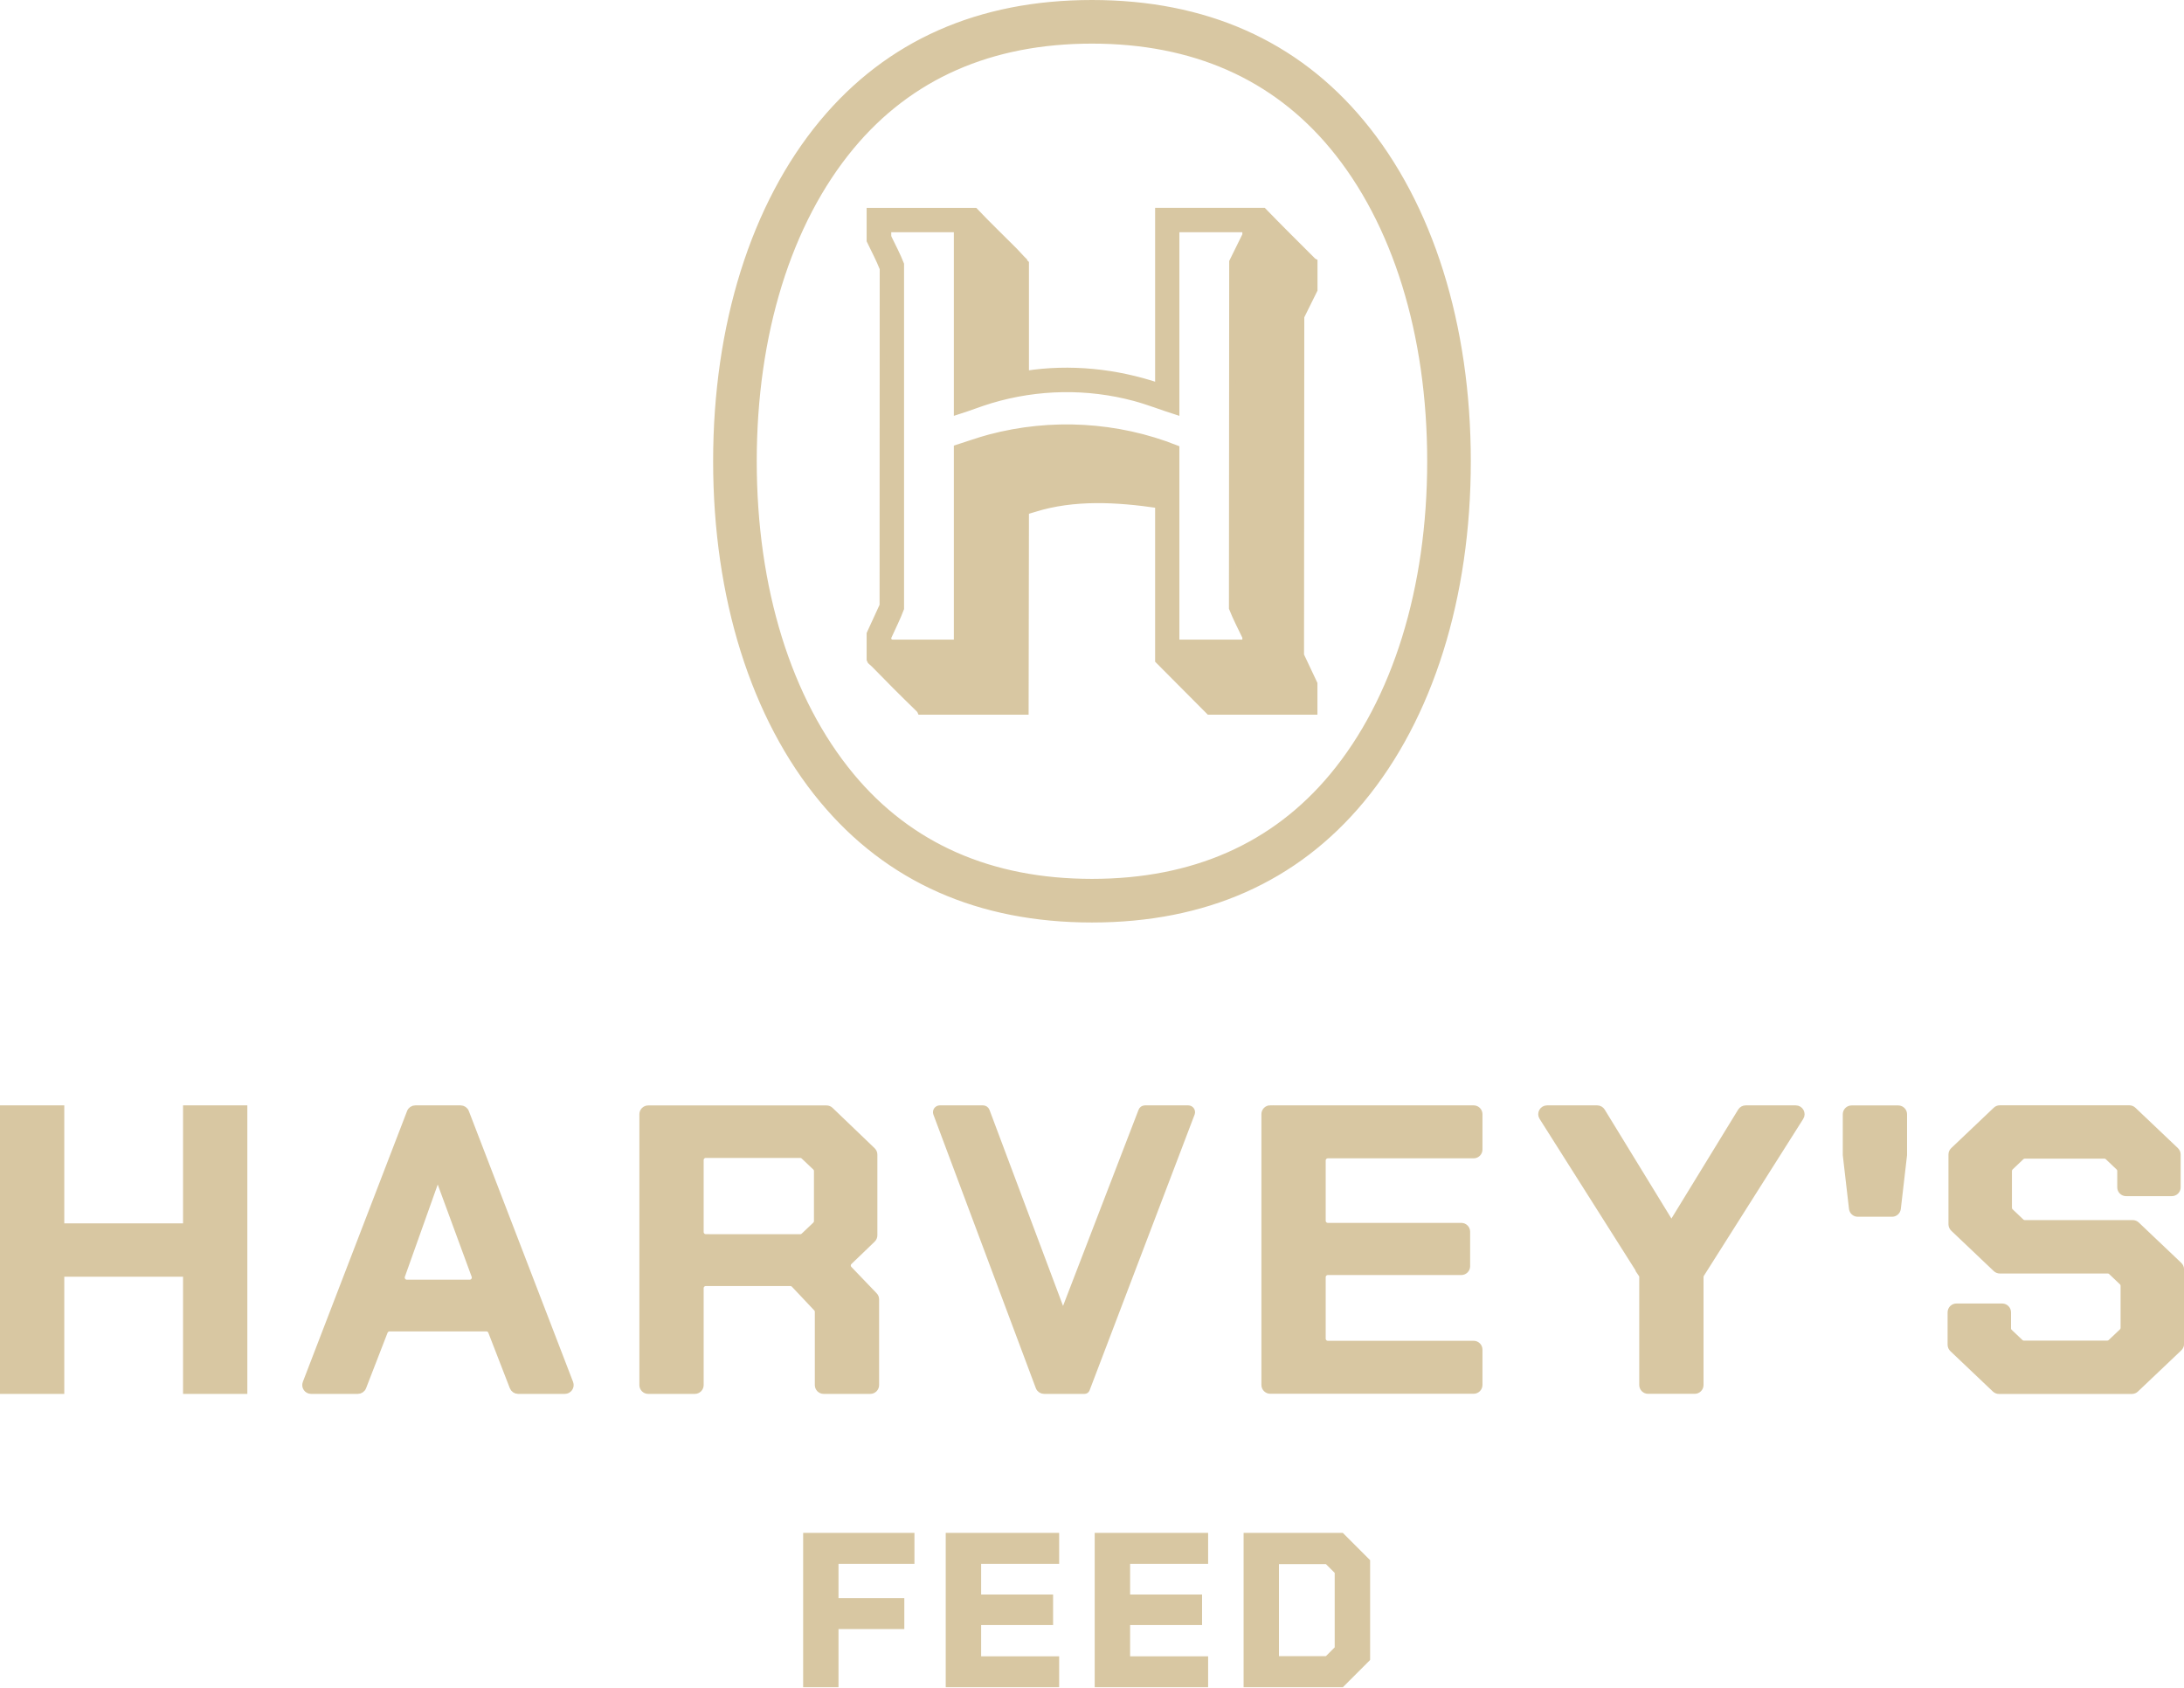
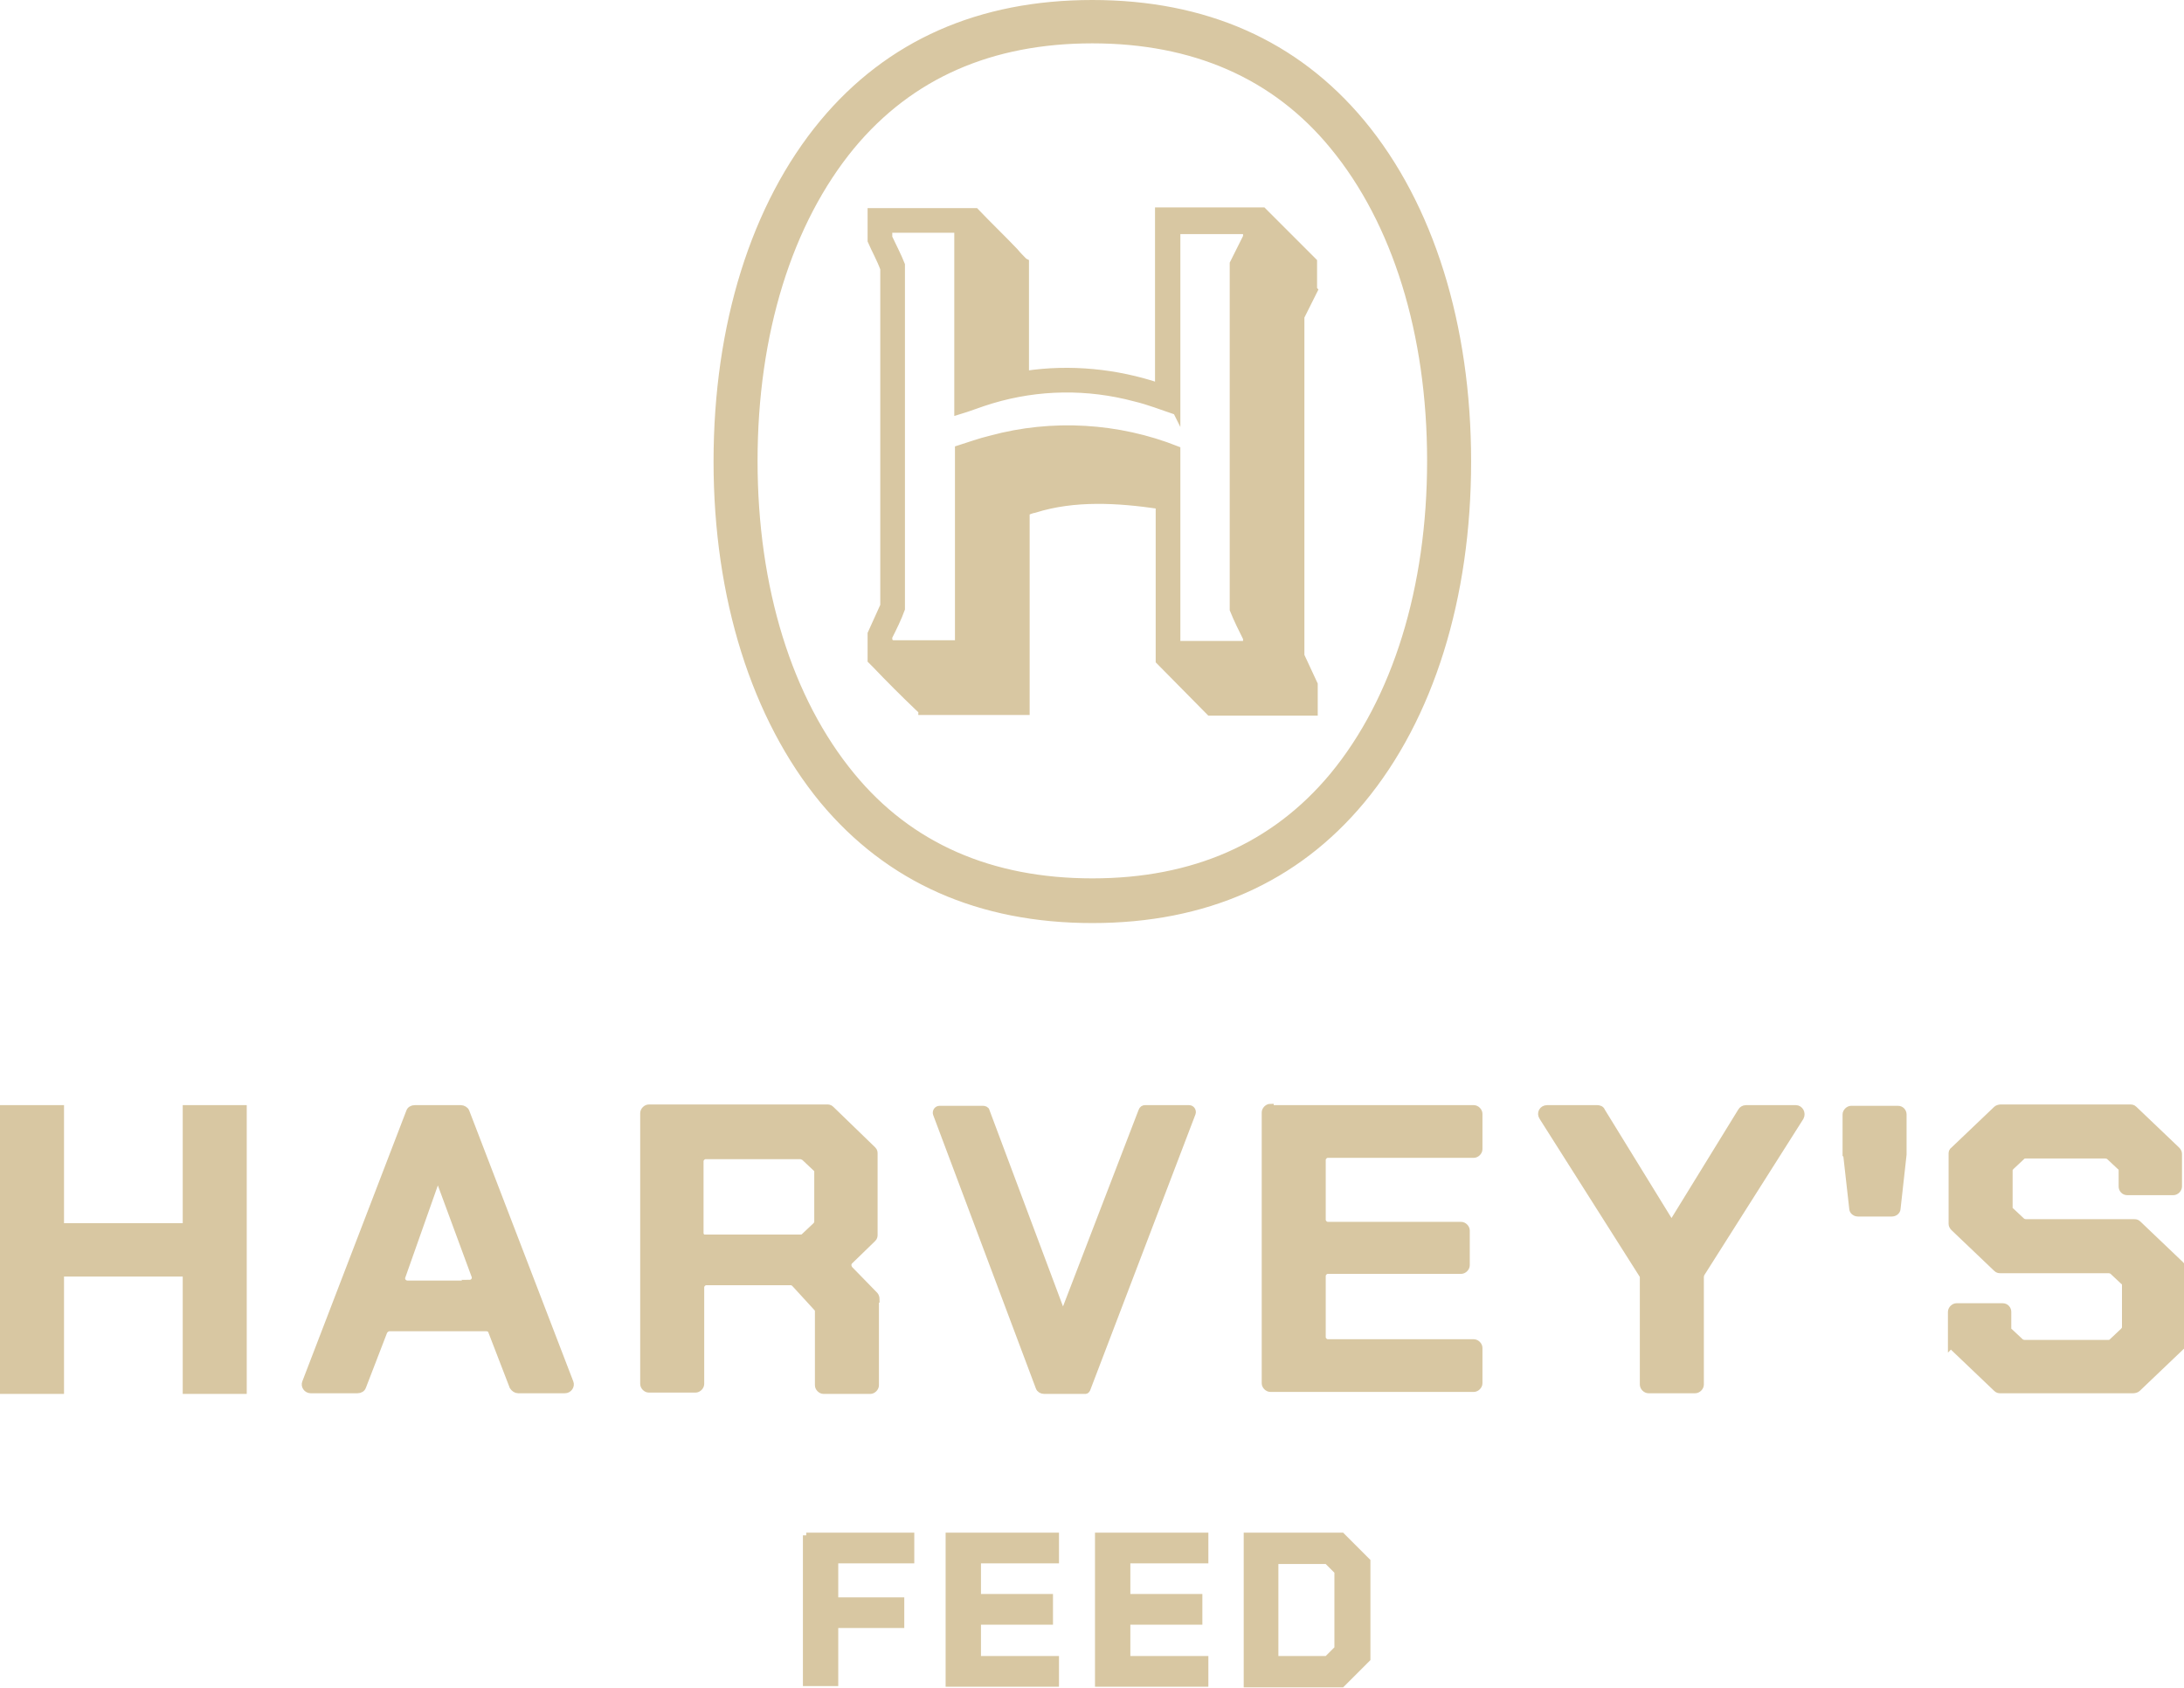
- <svg xmlns="http://www.w3.org/2000/svg" id="Layer_2" data-name="Layer 2" viewBox="0 0 327.51 252.99">
-   <defs>
-     <style>
-       .cls-1 {
-         fill: #d8c7a2;
-         stroke: #d8c7a2;
-         stroke-miterlimit: 10;
-       }
-     </style>
-   </defs>
-   <g id="Layer_1-2" data-name="Layer 1">
-     <path class="cls-1" d="M.5,166.24h8.64v17.69h18.81v-17.69h8.64v42.26h-8.64v-17.57H9.14v17.57H.5v-42.26ZM62.32,166.24h6.75c.34,0,.65.21.77.53l15.63,40.61c.21.54-.19,1.12-.77,1.12h-7.01c-.34,0-.64-.21-.77-.53l-3.22-8.31c-.12-.32-.43-.53-.77-.53h-14.51c-.34,0-.64.21-.77.53l-3.22,8.31c-.12.32-.43.53-.77.53h-7.01c-.58,0-.98-.58-.77-1.12l15.63-40.61c.12-.32.43-.53.77-.53ZM70.43,192.38c.57,0,.97-.57.77-1.11l-5.5-14.95h-.13l-5.33,14.96c-.19.54.21,1.1.78,1.1h9.41ZM131.33,194.83v12.85c0,.45-.37.82-.82.82h-7c-.45,0-.82-.37-.82-.82v-10.98c0-.21-.08-.41-.22-.56l-3.35-3.55c-.16-.16-.37-.26-.6-.26h-12.68c-.45,0-.82.37-.82.82v14.53c0,.45-.37.82-.82.82h-7c-.45,0-.82-.37-.82-.82v-40.61c0-.45.37-.82.82-.82h26.74c.21,0,.42.08.57.23l6.31,6.05c.16.16.25.37.25.59v12.1c0,.22-.09.44-.25.59l-3.48,3.35c-.33.31-.34.83-.02,1.16l3.78,3.94c.15.15.23.36.23.57ZM105.84,185.56h14.16c.21,0,.41-.08.57-.23l1.73-1.64c.16-.16.26-.37.26-.6v-7.5c0-.23-.09-.44-.26-.6l-1.73-1.64c-.15-.15-.36-.23-.57-.23h-14.16c-.45,0-.82.37-.82.82v10.79c0,.45.37.82.82.82ZM178.19,166.24h-6.5c-.22,0-.42.14-.49.35l-11.51,29.89c-.1.26-.47.26-.56,0l-11.22-29.9c-.08-.2-.27-.34-.49-.34h-6.49c-.36,0-.62.36-.49.71l15.36,41.02c.12.32.43.53.77.53h6.07c.12,0,.24-.08.28-.19l15.76-41.38c.12-.34-.14-.69-.49-.69ZM190.48,166.24h30.51c.45,0,.82.37.82.82v5.3c0,.45-.37.82-.82.82h-21.87c-.45,0-.82.37-.82.82v9.04c0,.45.37.82.82.82h20.02c.45,0,.82.37.82.82v5.18c0,.45-.37.82-.82.82h-20.02c-.45,0-.82.37-.82.82v9.22c0,.45.37.82.82.82h21.87c.45,0,.82.37.82.82v5.3c0,.45-.37.82-.82.82h-30.51c-.45,0-.82-.37-.82-.82v-40.61c0-.45.37-.82.82-.82ZM246.2,191.03l-14.9-23.53c-.35-.55.05-1.26.7-1.26h7.51c.29,0,.55.15.7.39l10.37,16.93h.13l10.37-16.93c.15-.24.42-.39.7-.39h7.51c.65,0,1.04.72.7,1.26l-14.9,23.53c-.08.13-.13.28-.13.44v16.2c0,.45-.37.82-.82.82h-7c-.45,0-.82-.37-.82-.82v-16.2c0-.16-.04-.31-.13-.44ZM276.84,173.08v-6.01c0-.45.37-.82.82-.82h7c.45,0,.82.37.82.82v6.01s0,.06,0,.09l-.93,8.04c-.05.42-.4.73-.82.73h-5.14c-.42,0-.77-.31-.82-.73l-.93-8.04s0-.06,0-.09ZM292.56,201.63v-4.86c0-.45.37-.82.82-.82h6.87c.45,0,.82.37.82.82v2.39c0,.23.09.44.26.6l1.6,1.52c.15.15.36.23.57.23h12.5c.21,0,.41-.08.57-.23l1.67-1.58c.16-.16.26-.37.26-.6v-6.3c0-.23-.09-.44-.26-.6l-1.6-1.52c-.15-.15-.36-.23-.57-.23h-16.18c-.21,0-.41-.08-.57-.23l-6.37-6.05c-.16-.16-.26-.37-.26-.6v-10.46c0-.23.09-.44.26-.6l6.37-6.05c.15-.15.36-.23.57-.23h19.42c.21,0,.41.08.57.23l6.37,6.05c.16.16.26.37.26.6v4.92c0,.45-.37.82-.82.82h-6.87c-.45,0-.82-.37-.82-.82v-2.45c0-.23-.09-.44-.26-.6l-1.6-1.52c-.15-.15-.36-.23-.57-.23h-11.93c-.21,0-.41.08-.57.23l-1.6,1.52c-.16.16-.26.37-.26.6v5.51c0,.23.09.44.26.6l1.6,1.52c.15.15.36.23.57.23h16.18c.21,0,.41.08.57.23l6.37,6.05c.16.16.26.37.26.6v11.19c0,.23-.09.44-.26.6l-6.5,6.17c-.15.15-.36.23-.57.23h-19.93c-.21,0-.41-.08-.57-.23l-6.37-6.05c-.16-.16-.26-.37-.26-.6ZM163.75,6.04c15.21,0,27.36,5.35,36.13,15.91,9.44,11.37,14.64,28.13,14.64,47.21s-5.2,35.85-14.64,47.21c-8.77,10.56-20.92,15.91-36.13,15.91s-27.36-5.35-36.13-15.91c-9.44-11.37-14.64-28.13-14.64-47.21s5.2-35.85,14.64-47.21c8.77-10.56,20.92-15.91,36.13-15.91M163.75.5c-16.93,0-30.52,6.03-40.39,17.91-10.26,12.36-15.92,30.38-15.92,50.75s5.65,38.39,15.92,50.75c9.87,11.89,23.46,17.91,40.39,17.91s30.52-6.03,40.39-17.91c10.26-12.36,15.92-30.38,15.92-50.75s-5.65-38.39-15.92-50.75C194.28,6.53,180.69.5,163.75.5h0ZM197.06,43.48l-1.97,3.98-.04,50.79,2.01,4.26v4.15h-15.73s-7.61-7.65-7.61-7.65v-23.32s0,0,0,0c-6.21-.91-12.69-1.29-18.68.6-.25.08-.99.28-1.17.38-.03.02-.06.03-.07.07l-.05,29.92h-15.68c-.09-.21-.29-.4-.46-.56-2.2-2.13-4.37-4.31-6.5-6.5-.09-.09-.65-.56-.65-.62v-3.96s1.94-4.23,1.94-4.23l.02-50.53c-.56-1.43-1.3-2.8-1.96-4.19v-4.4h15.73c1.91,2.03,3.97,3.98,5.94,5.97.45.46.98,1.08,1.44,1.52.03.03.23.11.23.12v16.82c6.66-1.04,13.56-.32,19.92,1.82v-26.26s15.73,0,15.73,0c2.35,2.43,4.78,4.83,7.18,7.23.13.13.28.3.44.38v4.19ZM176.36,61.67s0,0,0,0c-2.08-.66-4.12-1.47-6.23-2.04-7.06-1.89-14.53-1.76-21.53.33-1.71.51-3.36,1.18-5.06,1.71v-27.28s-.07-.07-.07-.07h-10.32s0,.98,0,.98c0,.15.03.29.1.43.62,1.29,1.3,2.56,1.82,3.9v51.61c-.53,1.43-1.24,2.8-1.86,4.19-.04.09-.06.19-.06.28h0c0,.38.31.69.69.69h9.63s.07-.07.07-.07v-29.15c1.62-.51,3.22-1.1,4.87-1.54,9.22-2.45,19.1-1.9,27.95,1.61v29.15s10.44,0,10.44,0v-.89c-.68-1.44-1.43-2.85-2.01-4.33l.04-51.93,1.97-4v-.93s-10.44,0-10.44,0v27.35ZM120.94,230.34h15.69v3.64h-11.39v6.14h9.87v3.64h-9.87v8.73h-4.3v-22.14ZM142.32,230.34h16.01v3.64h-11.7v5.6h10.79v3.58h-10.79v5.69h11.7v3.64h-16.01v-22.14ZM164.66,230.34h16.01v3.64h-11.7v5.6h10.79v3.58h-10.79v5.69h11.7v3.64h-16.01v-22.14ZM186.99,230.34h14.17l3.8,3.8v14.55l-3.8,3.8h-14.17v-22.14ZM199.04,248.82l1.61-1.61v-11.58l-1.61-1.61h-7.75v14.8h7.75Z" />
+ <svg xmlns="http://www.w3.org/2000/svg" id="a" viewBox="0 0 327.5 253">
+   <g id="b">
+     <path d="M.5,166.2h8.6v17.7h18.8v-17.7h8.6v42.3h-8.6v-17.6H9.1v17.6H.5v-42.3ZM62.3,166.2h6.8c.3,0,.7.2.8.5l15.6,40.6c.2.5-.2,1.1-.8,1.1h-7c-.3,0-.6-.2-.8-.5l-3.2-8.3c-.1-.3-.4-.5-.8-.5h-14.5c-.3,0-.6.2-.8.5l-3.2,8.3c-.1.3-.4.5-.8.5h-7c-.6,0-1-.6-.8-1.1l15.6-40.6c.1-.3.4-.5.8-.5h0ZM70.4,192.4c.6,0,1-.6.8-1.1l-5.5-14.9h-.1l-5.3,15c-.2.5.2,1.1.8,1.1h9.4ZM131.3,194.8v12.9c0,.4-.4.8-.8.8h-7c-.4,0-.8-.4-.8-.8v-11c0-.2,0-.4-.2-.6l-3.3-3.6c-.2-.2-.4-.3-.6-.3h-12.7c-.4,0-.8.4-.8.8v14.5c0,.4-.4.8-.8.8h-7c-.4,0-.8-.4-.8-.8v-40.6c0-.4.4-.8.8-.8h26.7c.2,0,.4,0,.6.2l6.3,6.1c.2.2.2.4.2.6v12.1c0,.2,0,.4-.2.6l-3.5,3.4c-.3.3-.3.8,0,1.2l3.8,3.9c.1.1.2.4.2.6h0ZM105.8,185.6h14.2c.2,0,.4,0,.6-.2l1.7-1.6c.2-.2.3-.4.3-.6v-7.5c0-.2,0-.4-.3-.6l-1.7-1.6c-.2-.1-.4-.2-.6-.2h-14.2c-.4,0-.8.4-.8.8v10.8c0,.4.4.8.8.8h0ZM178.2,166.2h-6.5c-.2,0-.4.1-.5.4l-11.5,29.9c-.1.3-.5.3-.6,0l-11.2-29.9c0-.2-.3-.3-.5-.3h-6.5c-.4,0-.6.4-.5.7l15.4,41c.1.3.4.5.8.5h6.1c.1,0,.2,0,.3-.2l15.8-41.4c.1-.3-.1-.7-.5-.7h0ZM190.5,166.2h30.5c.4,0,.8.4.8.8v5.3c0,.4-.4.8-.8.8h-21.9c-.4,0-.8.4-.8.8v9c0,.4.4.8.8.8h20c.4,0,.8.4.8.8v5.2c0,.4-.4.8-.8.8h-20c-.4,0-.8.4-.8.8v9.2c0,.4.4.8.8.8h21.9c.4,0,.8.4.8.8v5.3c0,.4-.4.8-.8.8h-30.5c-.4,0-.8-.4-.8-.8v-40.6c0-.4.4-.8.8-.8h0ZM246.2,191l-14.9-23.5c-.4-.6,0-1.3.7-1.3h7.5c.3,0,.6.1.7.4l10.4,16.9h.1l10.4-16.9c.1-.2.4-.4.7-.4h7.5c.6,0,1,.7.7,1.3l-14.9,23.5c0,.1-.1.3-.1.4v16.2c0,.4-.4.8-.8.8h-7c-.4,0-.8-.4-.8-.8v-16.2c0-.2,0-.3-.1-.4h0ZM276.8,173.1v-6c0-.4.4-.8.8-.8h7c.5,0,.8.4.8.8v6h0c0,0-.9,8.1-.9,8.1,0,.4-.4.7-.8.7h-5.1c-.4,0-.8-.3-.8-.7l-.9-8h0ZM292.6,201.6v-4.9c0-.4.4-.8.8-.8h6.9c.5,0,.8.4.8.8v2.4c0,.2,0,.4.3.6l1.6,1.5c.1.1.4.2.6.2h12.5c.2,0,.4,0,.6-.2l1.7-1.6c.2-.2.3-.4.3-.6v-6.3c0-.2,0-.4-.3-.6l-1.6-1.5c-.1-.1-.4-.2-.6-.2h-16.2c-.2,0-.4,0-.6-.2l-6.4-6.1c-.2-.2-.3-.4-.3-.6v-10.5c0-.2,0-.4.3-.6l6.4-6.1c.1-.1.4-.2.6-.2h19.4c.2,0,.4,0,.6.2l6.4,6.1c.2.2.3.4.3.6v4.9c0,.4-.4.8-.8.8h-6.9c-.5,0-.8-.4-.8-.8v-2.4c0-.2,0-.4-.3-.6l-1.6-1.5c-.1-.1-.4-.2-.6-.2h-11.9c-.2,0-.4,0-.6.2l-1.6,1.5c-.2.2-.3.4-.3.6v5.5c0,.2,0,.4.3.6l1.6,1.5c.1.1.4.2.6.2h16.2c.2,0,.4,0,.6.2l6.4,6.1c.2.2.3.4.3.6v11.2c0,.2,0,.4-.3.6l-6.5,6.2c-.1.1-.4.2-.6.2h-19.9c-.2,0-.4,0-.6-.2l-6.4-6.1c-.2-.2-.3-.4-.3-.6h0ZM163.8,6c15.2,0,27.4,5.3,36.1,15.9,9.4,11.4,14.6,28.1,14.6,47.2s-5.2,35.8-14.6,47.2c-8.8,10.6-20.9,15.9-36.1,15.9s-27.4-5.3-36.1-15.9c-9.4-11.4-14.6-28.1-14.6-47.2s5.2-35.8,14.6-47.2c8.8-10.6,20.9-15.9,36.1-15.9M163.8.5c-16.9,0-30.5,6-40.4,17.9-10.3,12.4-15.9,30.4-15.9,50.8s5.7,38.4,15.9,50.8c9.9,11.9,23.5,17.9,40.4,17.9s30.5-6,40.4-17.9c10.3-12.4,15.9-30.4,15.9-50.8s-5.6-38.4-15.9-50.8C194.3,6.5,180.7.5,163.8.5h0ZM197.1,43.5l-2,4v50.8s2,4.3,2,4.3v4.2h-15.7l-7.6-7.7v-23.3h0c-6.2-.9-12.7-1.3-18.7.6-.2,0-1,.3-1.2.4,0,0,0,0,0,0v29.9h-15.7c0-.2-.3-.4-.5-.6-2.2-2.1-4.4-4.3-6.5-6.5,0,0-.6-.6-.6-.6v-4l1.9-4.2v-50.5c-.5-1.4-1.3-2.8-1.9-4.2v-4.4h15.7c1.9,2,4,4,5.9,6,.4.5,1,1.1,1.4,1.5,0,0,.2.1.2.1v16.8c6.7-1,13.6-.3,19.9,1.8v-26.3h15.7c2.4,2.4,4.8,4.8,7.2,7.2.1.1.3.3.4.4v4.2h0ZM176.4,61.7h0c-2.1-.7-4.1-1.5-6.2-2-7.1-1.9-14.5-1.8-21.5.3-1.7.5-3.4,1.2-5.1,1.7v-27.3h0c0,0-10.3,0-10.3,0v1c0,.2,0,.3.1.4.6,1.3,1.3,2.6,1.8,3.9v51.6c-.5,1.4-1.2,2.8-1.9,4.2,0,0,0,.2,0,.3h0c0,.4.3.7.7.7h9.7v-29.2c1.6-.5,3.2-1.1,4.9-1.5,9.2-2.5,19.1-1.9,27.9,1.6v29.2h10.4v-.9c-.7-1.4-1.4-2.8-2-4.3v-51.9s2-4,2-4v-.9h-10.4v27.3h0ZM120.9,230.3h15.7v3.6h-11.4v6.1h9.9v3.6h-9.9v8.7h-4.3v-22.1h0ZM142.3,230.3h16v3.6h-11.7v5.6h10.8v3.6h-10.8v5.7h11.7v3.6h-16v-22.1h0ZM164.7,230.3h16v3.6h-11.7v5.6h10.8v3.6h-10.8v5.7h11.7v3.6h-16v-22.1h0ZM187,230.3h14.2l3.8,3.8v14.6l-3.8,3.8h-14.2v-22.1h0ZM199,248.8l1.6-1.6v-11.6l-1.6-1.6h-7.8v14.8h7.8Z" style="fill:#d8c7a2; stroke:#d8c7a2; stroke-miterlimit:10;" />
  </g>
</svg>
